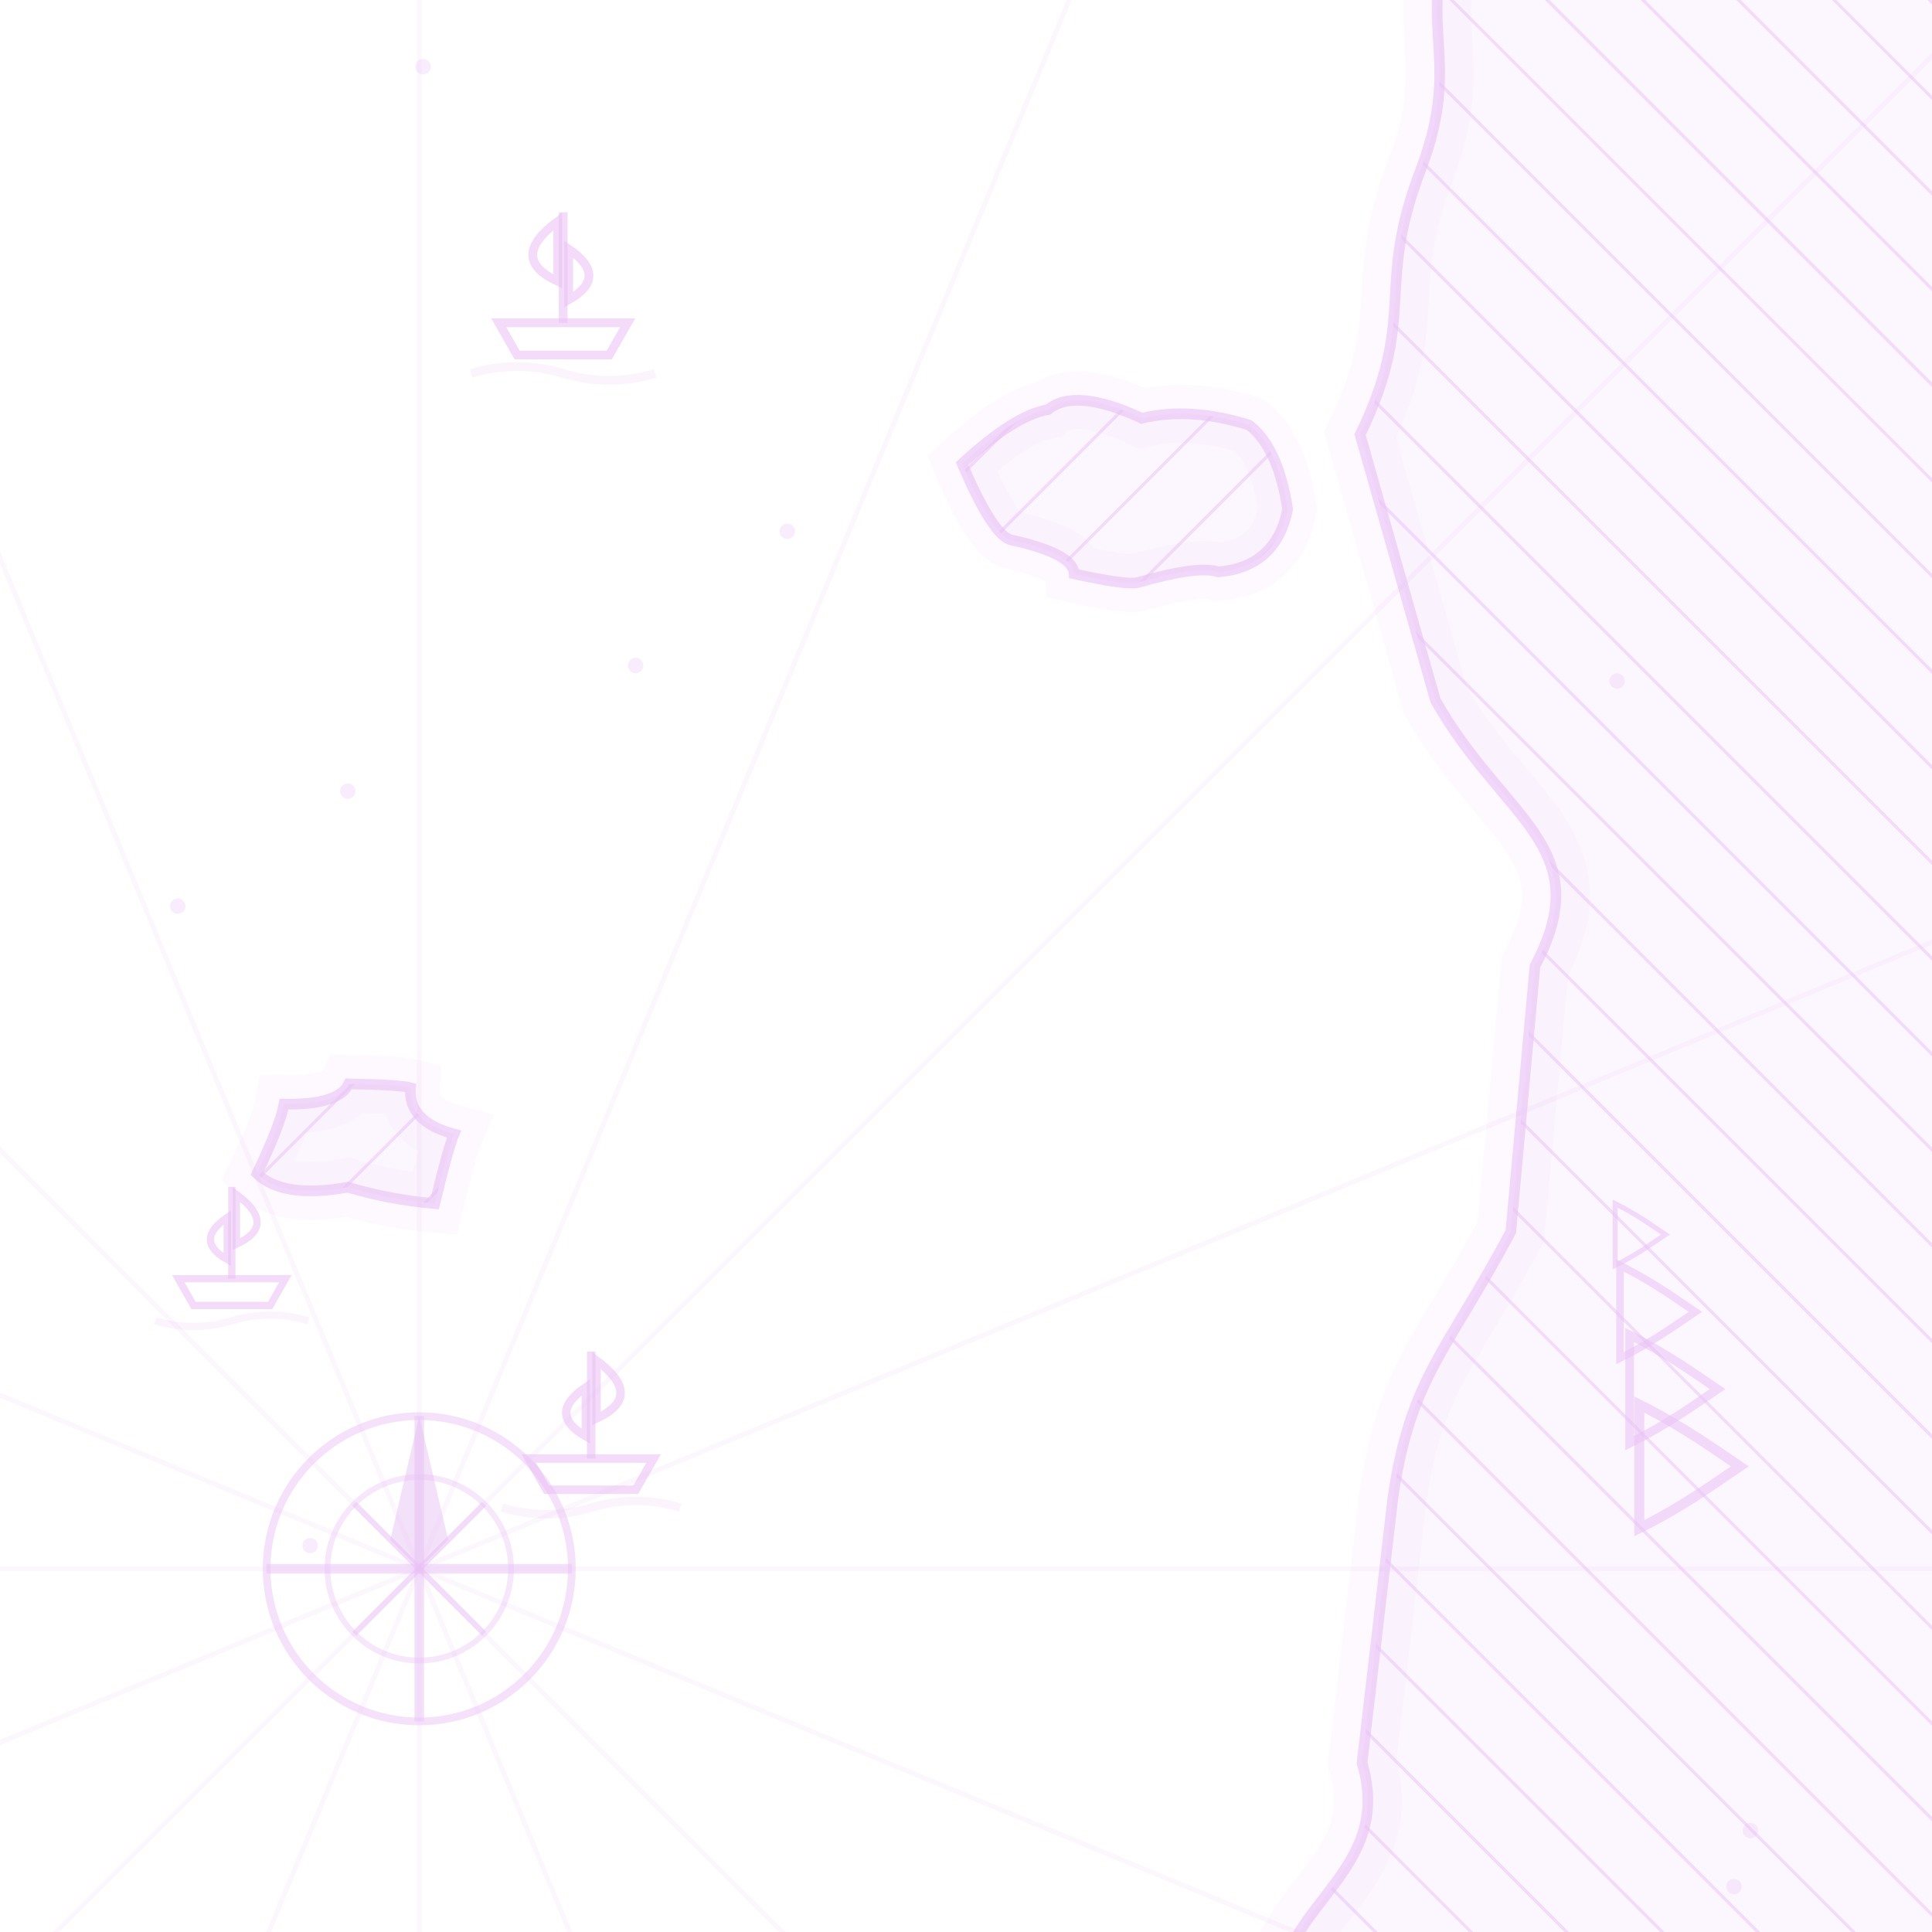
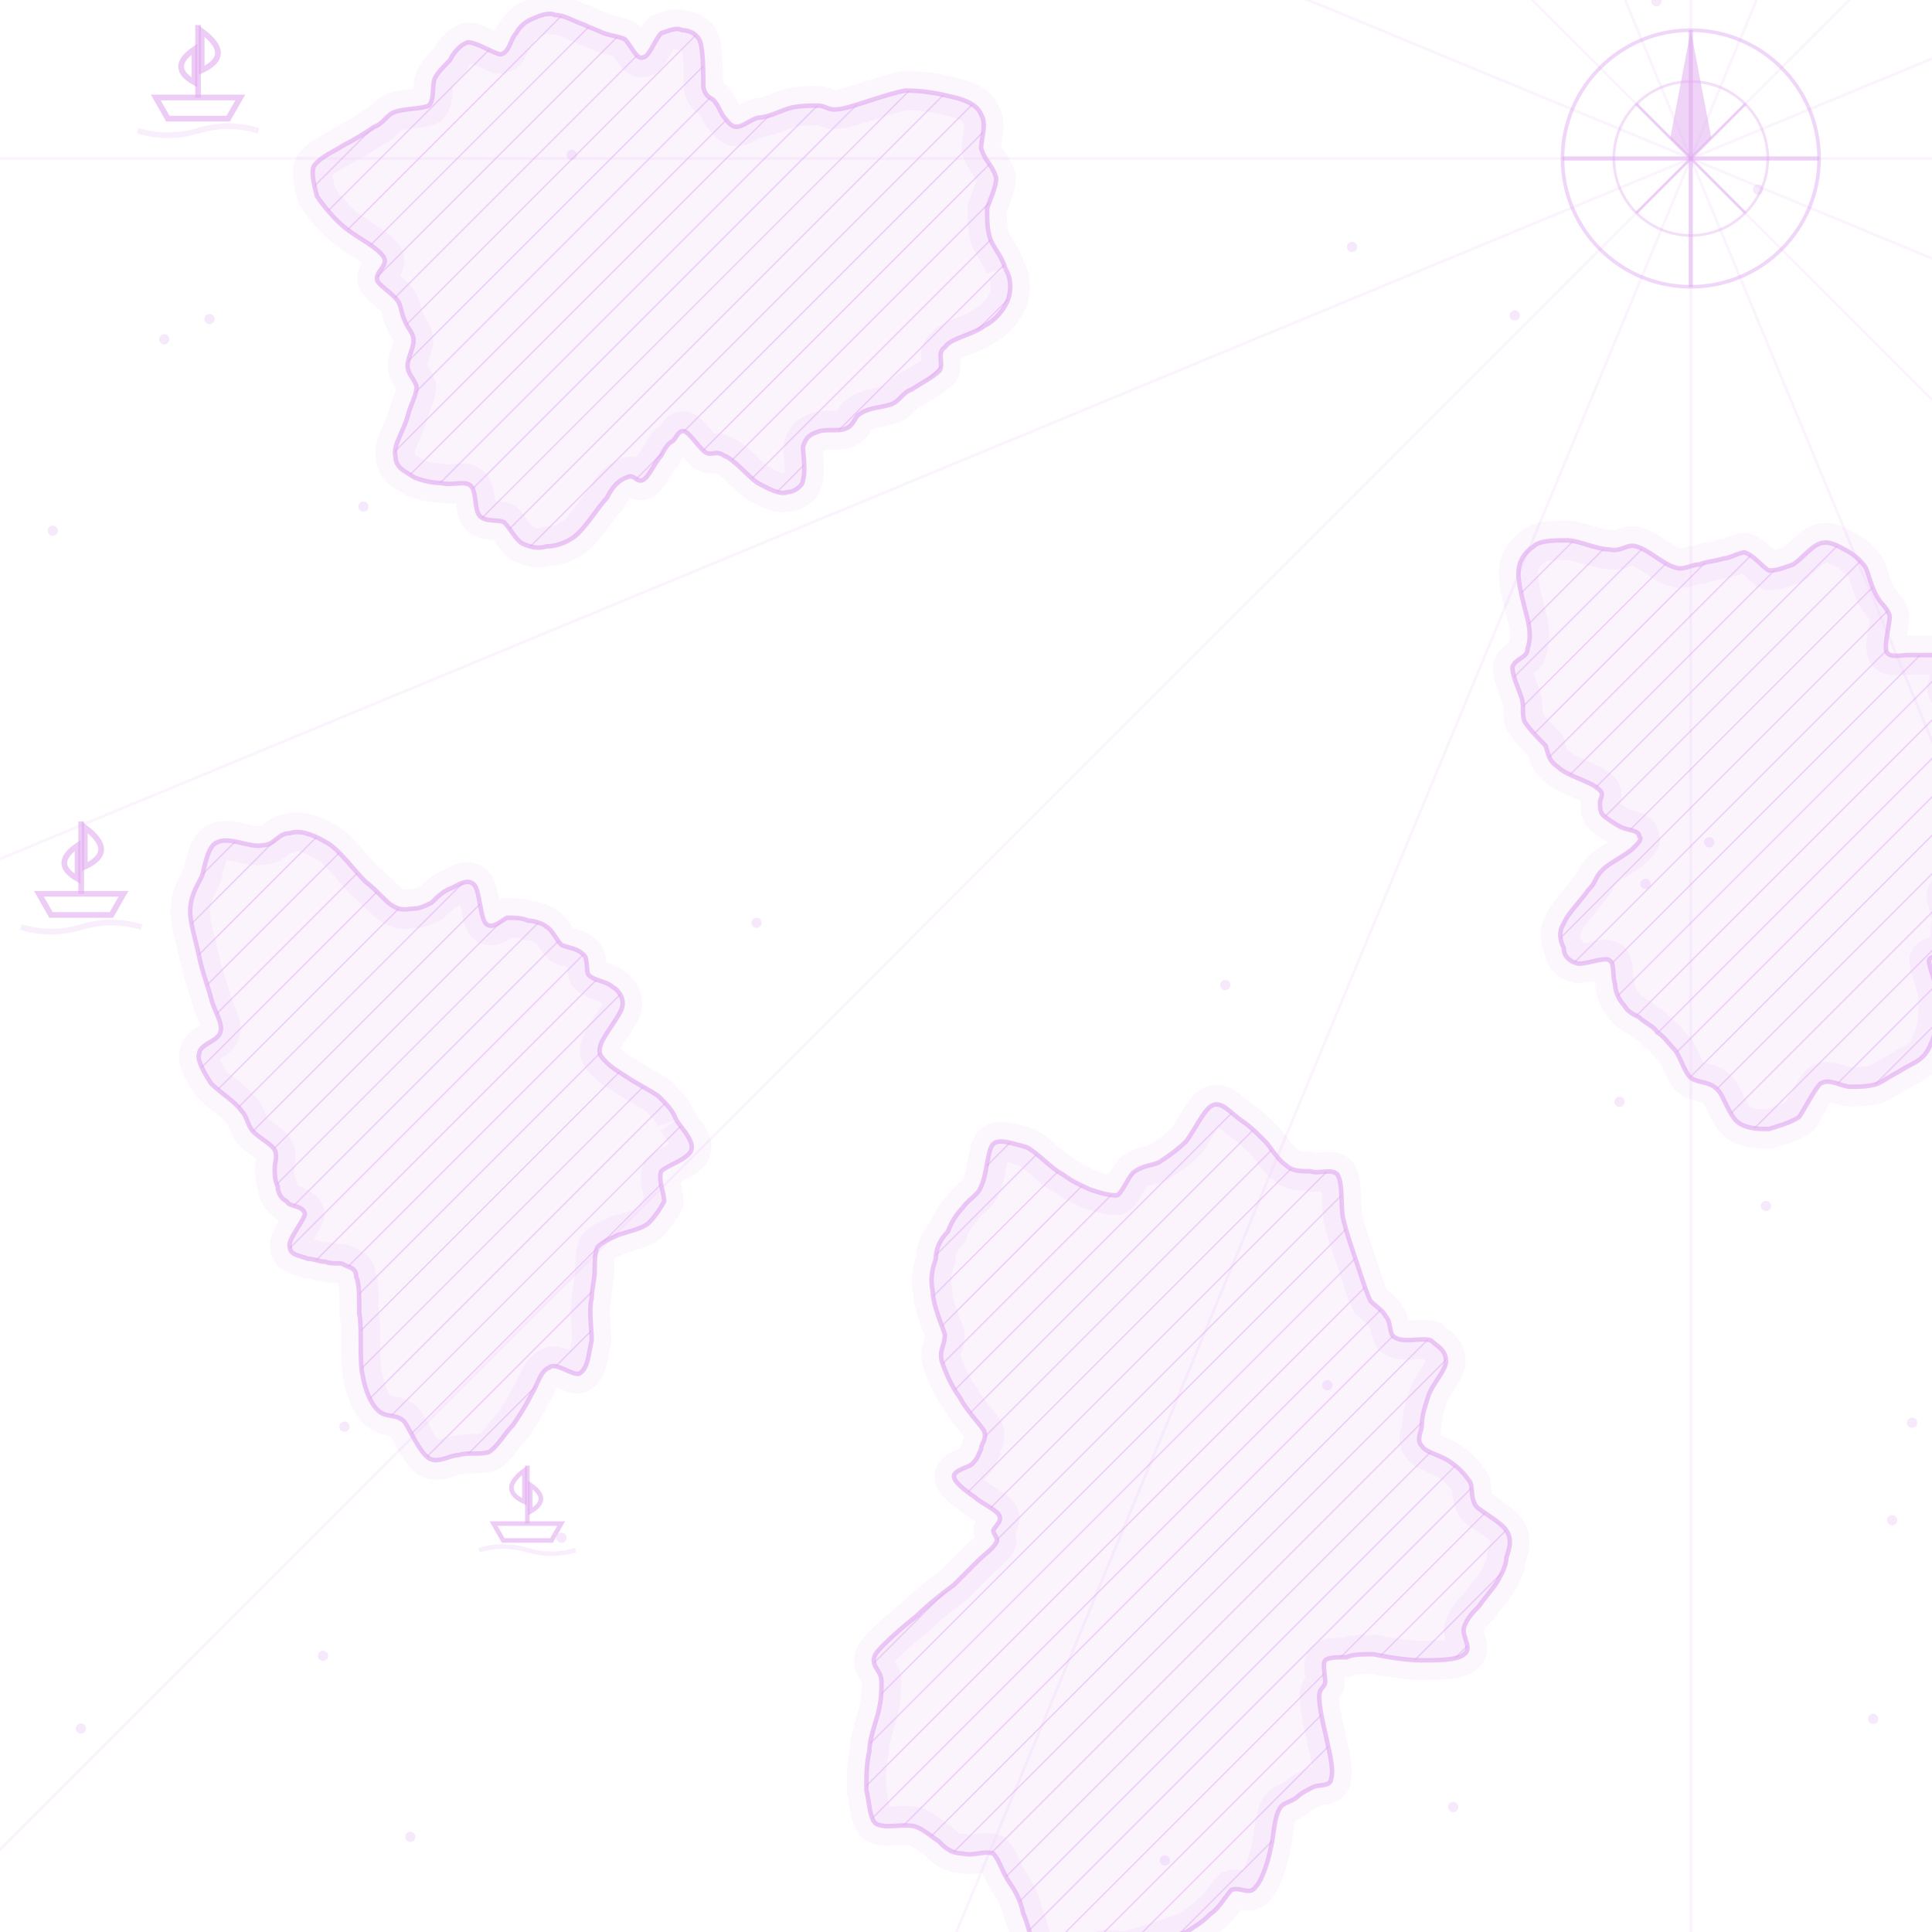
- <svg xmlns="http://www.w3.org/2000/svg" width="200" height="200" viewBox="0 0 200 200">
+ <svg xmlns="http://www.w3.org/2000/svg" width="640" height="640" viewBox="0 0 640 640">
  <defs>
-     <pattern id="h" width="7" height="7" patternUnits="userSpaceOnUse" patternTransform="rotate(45)">
-       <line x1="0" y1="0" x2="0" y2="7" stroke="#CB6CE6" stroke-opacity=".50" stroke-width=".65" />
+     <pattern id="h" width="9" height="9" patternUnits="userSpaceOnUse" patternTransform="rotate(45)">
+       <line x1="0" y1="0" x2="0" y2="9" stroke="#CB6CE6" stroke-opacity=".5" stroke-width=".9" />
    </pattern>
-     <g id="m" fill="none" stroke="#CB6CE6" stroke-opacity=".55" stroke-width="1.3">
-       <path d="M-8 5 C -5 -1 -2 -5 0 -8 C 2 -5 5 -1 8 5 Z" />
-     </g>
    <g id="s" fill="none" stroke="#CB6CE6" stroke-opacity=".58" stroke-width=".95">
      <path d="M-7 4 L7 4 L5 7.5 L-5 7.5 Z" />
      <path d="M0 4 L0 -8" />
      <path d="M0.6 -7 Q6 -3 0.6 -0.5 Z" />
      <path d="M-0.6 -4 Q-5 -1 -0.6 1.5 Z" />
      <path d="M-10 9.5 Q-5 11 0 9.5 Q5 8 10 9.5" stroke-opacity=".18" />
    </g>
+     <g id="w" fill="none" stroke="#CB6CE6" stroke-opacity=".5" stroke-width="1.1">
+       <path d="M-20 2 Q-14 -7 -8 2 Q-2 10 4 2 Q10 -6 15 1" />
+       <path d="M15 1 L20 -3 L26 0 L20 4 Z" />
+       <path d="M-13 -2 l-2 -4 M-6 -2 l1 -4 M2 2 l-1 -5" stroke-opacity=".4" />
+       <path d="M-24 4 Q-22 0 -19 3" stroke-opacity=".4" />
+     </g>
+     <path id="L0" d="M499 507 C501 510 500 513 499 516 C499 519 497 522 496 524 C494 527 492 529 490 532 C488 534 486 536 485 539 C484 542 488 546 485 548 C483 550 476 550 471 550 C466 550 460 549 455 548 C451 548 448 548 446 549 C443 549 440 549 439 550 C438 551 439 555 439 557 C439 559 437 559 437 562 C437 565 438 570 439 574 C440 579 442 586 441 589 C441 592 437 591 435 592 C433 593 431 594 430 595 C428 597 425 597 424 599 C422 602 422 608 421 612 C420 617 418 623 416 625 C414 628 411 625 408 626 C406 628 404 632 401 634 C398 637 396 638 393 640 C390 641 387 642 384 643 C381 644 378 645 374 646 C371 647 368 645 365 646 C361 647 357 654 353 654 C350 655 347 653 344 649 C342 646 341 638 339 634 C338 629 336 626 334 623 C332 620 331 616 329 614 C326 613 322 615 319 614 C315 614 313 612 311 610 C308 608 306 606 303 605 C299 604 293 606 290 604 C288 602 288 597 287 593 C287 589 287 584 288 580 C288 576 290 571 291 567 C292 563 292 560 292 557 C292 553 288 552 290 548 C292 545 299 539 304 535 C308 531 312 528 316 525 C319 522 322 519 324 517 C326 515 329 513 330 511 C331 510 329 508 329 507 C330 505 332 504 331 502 C330 500 325 498 323 496 C320 494 316 491 316 489 C316 487 321 486 322 485 C324 483 324 482 325 480 C325 478 327 477 326 474 C324 471 320 467 318 463 C315 459 313 454 312 451 C311 447 313 446 313 442 C312 439 309 432 309 428 C308 423 309 420 310 417 C310 413 312 410 314 408 C315 405 317 402 319 400 C321 397 324 396 325 393 C327 389 327 381 329 379 C331 377 336 379 340 380 C344 382 348 387 352 389 C356 392 359 393 361 394 C364 395 367 396 370 396 C372 395 374 389 376 388 C379 386 382 386 384 385 C387 383 390 381 393 378 C396 374 399 367 402 366 C405 365 408 369 411 371 C414 373 416 375 419 378 C421 380 423 384 426 386 C428 388 431 388 434 388 C437 389 441 387 443 389 C445 392 444 400 445 404 C446 408 447 411 448 414 C449 417 450 420 451 423 C452 426 453 429 454 431 C456 433 458 434 459 436 C461 438 460 442 462 443 C465 445 471 443 474 444 C476 446 479 447 479 451 C479 454 474 459 473 463 C472 466 471 469 471 472 C471 474 469 477 471 479 C472 481 477 482 480 484 C483 486 485 488 487 491 C488 493 487 496 489 499 C491 501 497 504 499 507" />
+     <path id="L1" d="M333 89 C335 92 335 96 334 99 C333 102 330 106 326 108 C322 111 315 112 313 115 C310 117 313 121 311 123 C309 125 305 127 302 129 C299 130 298 133 295 134 C292 135 288 135 285 137 C283 138 283 141 280 142 C278 143 273 142 271 143 C268 144 267 145 266 148 C266 150 267 156 266 159 C266 161 263 163 261 163 C258 164 255 162 251 160 C248 158 243 152 240 151 C237 149 236 151 234 150 C232 149 229 144 227 143 C225 142 224 145 223 146 C221 147 220 149 219 151 C217 153 215 158 213 159 C211 160 210 157 208 158 C205 159 203 161 201 165 C198 168 194 175 190 178 C187 180 184 181 181 181 C178 182 175 181 173 180 C171 179 169 175 167 173 C165 172 161 173 159 171 C157 169 158 163 156 161 C154 159 150 161 146 160 C143 160 139 159 137 158 C134 156 131 155 131 151 C130 148 134 142 135 138 C136 134 138 131 138 128 C137 125 135 124 135 121 C135 119 137 115 137 113 C137 110 135 109 134 106 C133 104 133 102 132 100 C130 97 126 95 125 93 C124 90 129 88 127 85 C125 82 119 79 115 76 C111 73 107 68 105 65 C104 61 103 57 104 55 C106 52 111 50 114 48 C118 46 121 44 124 42 C127 41 128 38 131 37 C134 36 140 36 142 35 C144 33 143 29 144 26 C145 24 147 22 149 20 C150 18 152 15 155 14 C158 14 164 18 166 18 C169 17 169 13 171 11 C172 9 174 7 177 6 C179 5 182 4 184 5 C187 5 190 7 193 8 C195 9 198 10 200 11 C203 12 205 12 207 13 C209 15 211 20 213 19 C215 19 217 13 219 11 C222 10 224 9 226 10 C228 10 231 11 232 14 C233 17 233 26 233 29 C234 33 236 32 237 34 C238 35 239 38 240 39 C241 40 242 42 244 42 C246 42 248 40 251 39 C254 39 258 37 261 36 C264 35 268 35 271 35 C274 35 274 37 279 36 C284 35 294 31 300 30 C306 30 311 31 315 32 C320 33 324 35 325 38 C327 41 325 46 325 49 C326 53 329 55 330 59 C330 62 328 66 327 69 C327 73 327 76 328 79 C329 82 332 85 333 89" />
+     <path id="L2" d="M224 371 C226 374 230 378 229 381 C228 384 221 386 219 388 C218 391 220 395 220 398 C219 400 217 403 215 405 C213 407 208 408 205 409 C203 410 200 411 198 413 C197 415 197 418 197 421 C197 424 196 427 196 430 C195 434 196 440 196 444 C195 448 195 453 192 455 C190 456 184 451 182 453 C179 454 178 459 176 462 C174 466 172 469 170 472 C167 475 165 479 162 481 C159 482 155 481 152 482 C149 482 145 485 142 483 C139 481 136 474 134 471 C131 468 128 470 125 467 C123 465 121 461 120 455 C119 450 120 440 119 435 C119 429 119 425 118 423 C118 420 116 420 114 419 C113 418 110 419 108 418 C106 418 104 417 102 417 C100 416 96 416 96 413 C95 411 101 404 101 402 C100 399 96 400 95 398 C93 397 92 395 92 393 C91 391 91 389 91 387 C91 385 92 383 91 381 C90 379 86 377 84 375 C82 373 82 370 80 368 C78 365 73 362 70 359 C68 356 65 351 66 349 C66 346 72 345 73 342 C74 339 71 335 70 331 C69 327 67 322 66 317 C65 312 63 306 63 302 C63 297 65 294 67 290 C68 286 69 280 72 279 C76 277 83 281 87 280 C91 280 92 276 96 276 C99 275 103 276 108 279 C112 281 117 288 121 292 C125 295 128 299 130 300 C133 302 135 301 137 301 C139 301 141 300 143 299 C145 297 147 295 150 294 C152 293 155 291 157 293 C159 295 159 304 161 306 C163 308 166 305 168 304 C170 304 173 304 175 305 C177 305 180 306 181 307 C183 308 184 311 186 313 C188 314 191 314 193 316 C195 317 194 322 195 323 C197 325 201 325 203 327 C205 328 207 331 206 334 C205 337 200 343 199 346 C198 349 199 350 201 352 C203 354 205 355 208 357 C211 359 215 361 218 363 C221 366 223 368 224 371" />
+     <path id="L3" d="M680 268 C683 270 686 273 687 275 C688 278 688 281 686 283 C684 285 678 286 675 288 C671 289 668 291 665 292 C662 293 659 294 656 295 C653 295 647 295 645 296 C644 297 646 300 646 302 C647 304 646 307 646 309 C646 311 646 314 645 316 C644 317 640 316 639 318 C639 321 642 327 642 331 C642 335 642 339 641 342 C640 345 639 348 637 350 C635 352 632 353 629 355 C627 356 624 358 622 359 C619 360 616 360 613 360 C610 360 606 357 603 359 C601 361 598 367 596 370 C593 372 589 373 586 374 C583 374 579 374 576 372 C573 370 571 363 569 361 C566 358 563 359 560 357 C558 355 557 351 555 348 C553 346 551 343 549 342 C548 340 545 339 543 337 C541 336 539 335 538 333 C536 331 535 328 535 326 C534 323 535 319 533 318 C531 317 524 320 522 319 C519 318 518 316 518 314 C517 312 516 309 518 306 C519 303 524 298 526 295 C529 292 528 291 531 288 C533 286 539 283 541 281 C543 279 544 278 543 277 C543 275 539 275 537 274 C535 273 532 271 531 270 C530 269 530 267 530 266 C530 264 532 263 529 261 C527 259 519 257 516 254 C513 252 513 250 512 247 C510 245 507 242 505 239 C504 236 505 234 504 231 C503 228 501 224 501 221 C502 218 506 218 506 215 C507 212 507 209 506 205 C505 201 503 194 503 190 C503 186 505 183 508 181 C510 179 515 179 519 179 C523 179 529 182 533 182 C537 183 539 180 542 181 C546 182 551 187 555 188 C558 189 560 187 563 187 C565 186 568 186 571 185 C573 185 576 183 578 183 C581 184 584 188 586 189 C589 189 591 188 594 187 C597 185 600 181 603 180 C606 179 609 181 611 182 C613 183 616 185 618 188 C619 190 620 195 622 198 C623 200 625 201 626 204 C626 207 624 214 625 216 C626 218 630 217 632 217 C634 217 637 217 640 217 C642 218 645 218 646 220 C647 222 645 226 645 228 C645 230 647 231 649 232 C650 234 654 234 655 235 C657 237 656 239 657 241 C659 242 662 243 663 245 C665 246 666 248 667 250 C669 252 672 253 672 255 C672 257 668 260 669 262 C670 264 677 266 680 268" />
  </defs>
-   <g opacity="0.42">
-     <g stroke="#CB6CE6" stroke-opacity=".14" stroke-width=".5">
-       <line x1="43.4" y1="162.4" x2="343.4" y2="162.4" />
-       <line x1="43.4" y1="162.4" x2="320.5" y2="277.2" />
-       <line x1="43.4" y1="162.4" x2="255.5" y2="374.6" />
-       <line x1="43.4" y1="162.4" x2="158.2" y2="439.6" />
-       <line x1="43.4" y1="162.4" x2="43.4" y2="462.4" />
-       <line x1="43.4" y1="162.4" x2="-71.5" y2="439.6" />
-       <line x1="43.4" y1="162.4" x2="-168.8" y2="374.6" />
-       <line x1="43.4" y1="162.4" x2="-233.8" y2="277.2" />
-       <line x1="43.4" y1="162.4" x2="-256.6" y2="162.4" />
-       <line x1="43.4" y1="162.4" x2="-233.8" y2="47.6" />
-       <line x1="43.4" y1="162.4" x2="-168.8" y2="-49.7" />
-       <line x1="43.4" y1="162.4" x2="-71.5" y2="-114.7" />
-       <line x1="43.4" y1="162.4" x2="43.4" y2="-137.6" />
-       <line x1="43.4" y1="162.4" x2="158.2" y2="-114.7" />
-       <line x1="43.4" y1="162.4" x2="255.5" y2="-49.7" />
-       <line x1="43.4" y1="162.4" x2="320.5" y2="47.6" />
+   <g opacity="0.58">
+     <g stroke="#CB6CE6" stroke-opacity=".13" stroke-width=".9">
+       <line x1="560.1" y1="52.5" x2="1520.1" y2="52.5" />
+       <line x1="560.1" y1="52.5" x2="1447.1" y2="419.9" />
+       <line x1="560.1" y1="52.5" x2="1239" y2="731.4" />
+       <line x1="560.1" y1="52.5" x2="927.5" y2="939.5" />
+       <line x1="560.1" y1="52.5" x2="560.1" y2="1012.5" />
+       <line x1="560.1" y1="52.5" x2="192.8" y2="939.5" />
+       <line x1="560.1" y1="52.5" x2="-118.7" y2="731.4" />
+       <line x1="560.1" y1="52.5" x2="-326.8" y2="419.9" />
+       <line x1="560.1" y1="52.5" x2="-399.9" y2="52.5" />
+       <line x1="560.1" y1="52.5" x2="-326.8" y2="-314.8" />
+       <line x1="560.1" y1="52.5" x2="-118.7" y2="-626.3" />
+       <line x1="560.1" y1="52.5" x2="192.8" y2="-834.4" />
+       <line x1="560.1" y1="52.5" x2="560.1" y2="-907.5" />
+       <line x1="560.1" y1="52.5" x2="927.5" y2="-834.4" />
+       <line x1="560.1" y1="52.5" x2="1239" y2="-626.3" />
+       <line x1="560.1" y1="52.5" x2="1447.1" y2="-314.8" />
    </g>
-     <circle cx="36" cy="81.9" r=".8" fill="#CB6CE6" fill-opacity=".30" />
-     <circle cx="179.5" cy="195.3" r=".8" fill="#CB6CE6" fill-opacity=".30" />
-     <circle cx="81.5" cy="55" r=".8" fill="#CB6CE6" fill-opacity=".30" />
-     <circle cx="167.4" cy="70.5" r=".8" fill="#CB6CE6" fill-opacity=".30" />
-     <circle cx="43.8" cy="6.9" r=".8" fill="#CB6CE6" fill-opacity=".30" />
-     <circle cx="181.2" cy="189.5" r=".8" fill="#CB6CE6" fill-opacity=".30" />
-     <circle cx="32.1" cy="160" r=".8" fill="#CB6CE6" fill-opacity=".30" />
-     <circle cx="65.8" cy="68.9" r=".8" fill="#CB6CE6" fill-opacity=".30" />
-     <circle cx="18.4" cy="93.8" r=".8" fill="#CB6CE6" fill-opacity=".30" />
-     <path d="M-10 -10 L210 -10 L210 67.6 C197.6 69.9, 194.9 55.3, 182.5 59 L155 55.8 C142.6 54, 139.9 50.2, 127.5 43.6 L100 41.1 C87.6 34.5, 84.9 44.4, 72.5 51.4 L45 59.2 C32.6 53.2, 29.9 57.7, 17.5 52.9 C5.1 48.2, 2.4 54.3, -10 48.6 Z" transform="rotate(90 100 100)" fill="none" stroke="#CB6CE6" stroke-opacity=".10" stroke-width="7" />
-     <path d="M47 117.4 Q46.4 118.8, 45 124.6 Q40.4 124.2, 36 122.9 Q29.3 124.1, 26.6 121.5 Q29 116.5, 29.4 114.3 Q35.1 114.4, 36.1 112.2 Q41.4 112.3, 42.5 112.6 Q42.2 116.1, 47 117.4 Z" fill="none" stroke="#CB6CE6" stroke-opacity=".10" stroke-width="6" />
-     <path d="M133.3 52.7 Q132.1 58.7, 126.1 59.2 Q124.1 58.5, 117.8 60.3 Q116.6 60.6, 111.2 59.4 Q111.1 57.3, 104.7 55.9 Q102.8 55.5, 99.6 48 Q105 43, 108.5 42.4 Q111.3 40.1, 118.2 43.3 Q123.2 42.1, 129.3 44 Q132.3 46.3, 133.3 52.7 Z" fill="none" stroke="#CB6CE6" stroke-opacity=".10" stroke-width="6" />
-     <path d="M-10 -10 L210 -10 L210 67.6 C197.6 69.9, 194.9 55.3, 182.5 59 L155 55.8 C142.6 54, 139.9 50.2, 127.5 43.6 L100 41.1 C87.6 34.5, 84.9 44.4, 72.5 51.4 L45 59.2 C32.6 53.2, 29.9 57.7, 17.5 52.9 C5.1 48.2, 2.4 54.3, -10 48.6 Z" transform="rotate(90 100 100)" fill="#CB6CE6" fill-opacity=".13" />
-     <path d="M47 117.4 Q46.4 118.8, 45 124.6 Q40.4 124.2, 36 122.9 Q29.3 124.1, 26.6 121.5 Q29 116.5, 29.4 114.3 Q35.1 114.4, 36.1 112.2 Q41.4 112.3, 42.5 112.6 Q42.2 116.1, 47 117.4 Z" fill="#CB6CE6" fill-opacity=".13" />
-     <path d="M133.3 52.7 Q132.1 58.7, 126.1 59.2 Q124.1 58.5, 117.8 60.3 Q116.6 60.6, 111.2 59.4 Q111.1 57.3, 104.7 55.9 Q102.8 55.5, 99.6 48 Q105 43, 108.5 42.4 Q111.3 40.1, 118.2 43.3 Q123.2 42.1, 129.3 44 Q132.3 46.3, 133.3 52.7 Z" fill="#CB6CE6" fill-opacity=".13" />
-     <path d="M-10 -10 L210 -10 L210 67.6 C197.6 69.9, 194.9 55.3, 182.5 59 L155 55.8 C142.6 54, 139.9 50.2, 127.5 43.6 L100 41.1 C87.6 34.5, 84.9 44.4, 72.5 51.4 L45 59.2 C32.6 53.2, 29.9 57.7, 17.5 52.9 C5.1 48.2, 2.4 54.3, -10 48.6 Z" transform="rotate(90 100 100)" fill="url(#h)" stroke="#CB6CE6" stroke-opacity=".62" stroke-width="1.1" />
-     <path d="M47 117.4 Q46.4 118.8, 45 124.6 Q40.4 124.2, 36 122.9 Q29.3 124.1, 26.6 121.5 Q29 116.5, 29.4 114.3 Q35.1 114.4, 36.1 112.2 Q41.4 112.3, 42.5 112.6 Q42.2 116.1, 47 117.4 Z" fill="url(#h)" stroke="#CB6CE6" stroke-opacity=".62" stroke-width="1.1" />
-     <path d="M133.3 52.7 Q132.1 58.7, 126.1 59.2 Q124.1 58.5, 117.8 60.3 Q116.6 60.6, 111.2 59.4 Q111.1 57.3, 104.7 55.9 Q102.8 55.5, 99.6 48 Q105 43, 108.5 42.4 Q111.3 40.1, 118.2 43.3 Q123.2 42.1, 129.3 44 Q132.3 46.3, 133.3 52.7 Z" fill="url(#h)" stroke="#CB6CE6" stroke-opacity=".62" stroke-width="1.1" />
-     <use href="#m" transform="rotate(90 100 100) translate(127.8 30.8) scale(0.4)" />
-     <use href="#m" transform="rotate(90 100 100) translate(135.8 29.3) scale(0.6)" />
-     <use href="#m" transform="rotate(90 100 100) translate(143.8 27.8) scale(0.7)" />
-     <use href="#m" transform="rotate(90 100 100) translate(151.8 26.3) scale(0.8)" />
-     <g transform="translate(43.4 162.4)">
-       <circle r="15.8" fill="none" stroke="#CB6CE6" stroke-opacity=".48" stroke-width=".8" />
-       <circle r="9.5" fill="none" stroke="#CB6CE6" stroke-opacity=".38" stroke-width=".6" />
-       <line x1="0" y1="0" x2="0" y2="-15.813" stroke="#CB6CE6" stroke-opacity=".5" stroke-width="1" transform="rotate(0)" />
-       <line x1="0" y1="0" x2="0" y2="-9.488" stroke="#CB6CE6" stroke-opacity=".5" stroke-width="0.6" transform="rotate(45)" />
-       <line x1="0" y1="0" x2="0" y2="-15.813" stroke="#CB6CE6" stroke-opacity=".5" stroke-width="1" transform="rotate(90)" />
-       <line x1="0" y1="0" x2="0" y2="-9.488" stroke="#CB6CE6" stroke-opacity=".5" stroke-width="0.6" transform="rotate(135)" />
-       <line x1="0" y1="0" x2="0" y2="-15.813" stroke="#CB6CE6" stroke-opacity=".5" stroke-width="1" transform="rotate(180)" />
-       <line x1="0" y1="0" x2="0" y2="-9.488" stroke="#CB6CE6" stroke-opacity=".5" stroke-width="0.6" transform="rotate(225)" />
-       <line x1="0" y1="0" x2="0" y2="-15.813" stroke="#CB6CE6" stroke-opacity=".5" stroke-width="1" transform="rotate(270)" />
-       <line x1="0" y1="0" x2="0" y2="-9.488" stroke="#CB6CE6" stroke-opacity=".5" stroke-width="0.6" transform="rotate(315)" />
-       <path d="M0 -15.8 L3 -3 L0 0 L-3 -3 Z" fill="#CB6CE6" fill-opacity=".5" />
+     <circle cx="620.5" cy="569.4" r="1.7" fill="#CB6CE6" fill-opacity=".26" />
+     <circle cx="447.9" cy="81.8" r="1.7" fill="#CB6CE6" fill-opacity=".26" />
+     <circle cx="54.4" cy="112.4" r="1.7" fill="#CB6CE6" fill-opacity=".26" />
+     <circle cx="250.6" cy="305.7" r="1.7" fill="#CB6CE6" fill-opacity=".26" />
+     <circle cx="385.9" cy="616.3" r="1.7" fill="#CB6CE6" fill-opacity=".26" />
+     <circle cx="566.2" cy="279" r="1.7" fill="#CB6CE6" fill-opacity=".26" />
+     <circle cx="545.1" cy="292.8" r="1.7" fill="#CB6CE6" fill-opacity=".26" />
+     <circle cx="107" cy="548.5" r="1.7" fill="#CB6CE6" fill-opacity=".26" />
+     <circle cx="186" cy="509.4" r="1.7" fill="#CB6CE6" fill-opacity=".26" />
+     <circle cx="189.4" cy="51.3" r="1.7" fill="#CB6CE6" fill-opacity=".26" />
+     <circle cx="481.4" cy="598.6" r="1.7" fill="#CB6CE6" fill-opacity=".26" />
+     <circle cx="69.4" cy="105.7" r="1.7" fill="#CB6CE6" fill-opacity=".26" />
+     <circle cx="626.8" cy="503.6" r="1.7" fill="#CB6CE6" fill-opacity=".26" />
+     <circle cx="17.5" cy="175.8" r="1.7" fill="#CB6CE6" fill-opacity=".26" />
+     <circle cx="536.5" cy="365" r="1.7" fill="#CB6CE6" fill-opacity=".26" />
+     <circle cx="114.1" cy="472.6" r="1.7" fill="#CB6CE6" fill-opacity=".26" />
+     <circle cx="405.9" cy="326.3" r="1.7" fill="#CB6CE6" fill-opacity=".26" />
+     <circle cx="135.9" cy="608.5" r="1.7" fill="#CB6CE6" fill-opacity=".26" />
+     <circle cx="548.7" cy="0.4" r="1.7" fill="#CB6CE6" fill-opacity=".26" />
+     <circle cx="585" cy="399.5" r="1.7" fill="#CB6CE6" fill-opacity=".26" />
+     <circle cx="439.7" cy="458.9" r="1.7" fill="#CB6CE6" fill-opacity=".26" />
+     <circle cx="582.4" cy="62.8" r="1.7" fill="#CB6CE6" fill-opacity=".26" />
+     <circle cx="26.8" cy="572.6" r="1.7" fill="#CB6CE6" fill-opacity=".26" />
+     <circle cx="633.4" cy="471.3" r="1.7" fill="#CB6CE6" fill-opacity=".26" />
+     <circle cx="501.8" cy="104.5" r="1.7" fill="#CB6CE6" fill-opacity=".26" />
+     <circle cx="120.4" cy="167.8" r="1.7" fill="#CB6CE6" fill-opacity=".26" />
+     <use href="#L0" fill="none" stroke="#CB6CE6" stroke-opacity=".10" stroke-width="13" />
+     <use href="#L1" fill="none" stroke="#CB6CE6" stroke-opacity=".10" stroke-width="13" />
+     <use href="#L2" fill="none" stroke="#CB6CE6" stroke-opacity=".10" stroke-width="13" />
+     <use href="#L3" fill="none" stroke="#CB6CE6" stroke-opacity=".10" stroke-width="13" />
+     <use href="#L0" fill="#CB6CE6" fill-opacity=".13" />
+     <use href="#L1" fill="#CB6CE6" fill-opacity=".13" />
+     <use href="#L2" fill="#CB6CE6" fill-opacity=".13" />
+     <use href="#L3" fill="#CB6CE6" fill-opacity=".13" />
+     <use href="#L0" fill="url(#h)" stroke="#CB6CE6" stroke-opacity=".62" stroke-width="1.5" />
+     <use href="#L1" fill="url(#h)" stroke="#CB6CE6" stroke-opacity=".62" stroke-width="1.5" />
+     <use href="#L2" fill="url(#h)" stroke="#CB6CE6" stroke-opacity=".62" stroke-width="1.5" />
+     <use href="#L3" fill="url(#h)" stroke="#CB6CE6" stroke-opacity=".62" stroke-width="1.5" />
+     <g transform="translate(560.1 52.5)">
+       <circle r="42.5" fill="none" stroke="#CB6CE6" stroke-opacity=".48" stroke-width="1.2" />
+       <circle r="25.5" fill="none" stroke="#CB6CE6" stroke-opacity=".38" stroke-width=".9" />
+       <line x1="0" y1="0" x2="0" y2="-42.5" stroke="#CB6CE6" stroke-opacity=".5" stroke-width="1.4" transform="rotate(0)" />
+       <line x1="0" y1="0" x2="0" y2="-25.5" stroke="#CB6CE6" stroke-opacity=".5" stroke-width="0.9" transform="rotate(45)" />
+       <line x1="0" y1="0" x2="0" y2="-42.5" stroke="#CB6CE6" stroke-opacity=".5" stroke-width="1.4" transform="rotate(90)" />
+       <line x1="0" y1="0" x2="0" y2="-25.5" stroke="#CB6CE6" stroke-opacity=".5" stroke-width="0.9" transform="rotate(135)" />
+       <line x1="0" y1="0" x2="0" y2="-42.5" stroke="#CB6CE6" stroke-opacity=".5" stroke-width="1.4" transform="rotate(180)" />
+       <line x1="0" y1="0" x2="0" y2="-25.5" stroke="#CB6CE6" stroke-opacity=".5" stroke-width="0.9" transform="rotate(225)" />
+       <line x1="0" y1="0" x2="0" y2="-42.5" stroke="#CB6CE6" stroke-opacity=".5" stroke-width="1.4" transform="rotate(270)" />
+       <line x1="0" y1="0" x2="0" y2="-25.5" stroke="#CB6CE6" stroke-opacity=".5" stroke-width="0.9" transform="rotate(315)" />
+       <path d="M0 -42.5 L6.8 -6.8 L0 0 L-6.8 -6.8 Z" fill="#CB6CE6" fill-opacity=".5" />
    </g>
-     <use href="#s" transform="translate(24 129.2) scale(0.7922537 0.7922537)" />
-     <use href="#s" transform="translate(61.2 147.3) scale(0.9224393 0.9224393)" />
-     <use href="#s" transform="translate(58.3 29.6) scale(-0.9533908 0.9533908)" />
+     <use href="#s" transform="translate(26.9 288.1) scale(2 2)" />
+     <use href="#s" transform="translate(65.6 24.3) scale(2 2)" />
+     <use href="#s" transform="translate(174.7 498.3) scale(-1.6 1.6)" />
  </g>
</svg>
